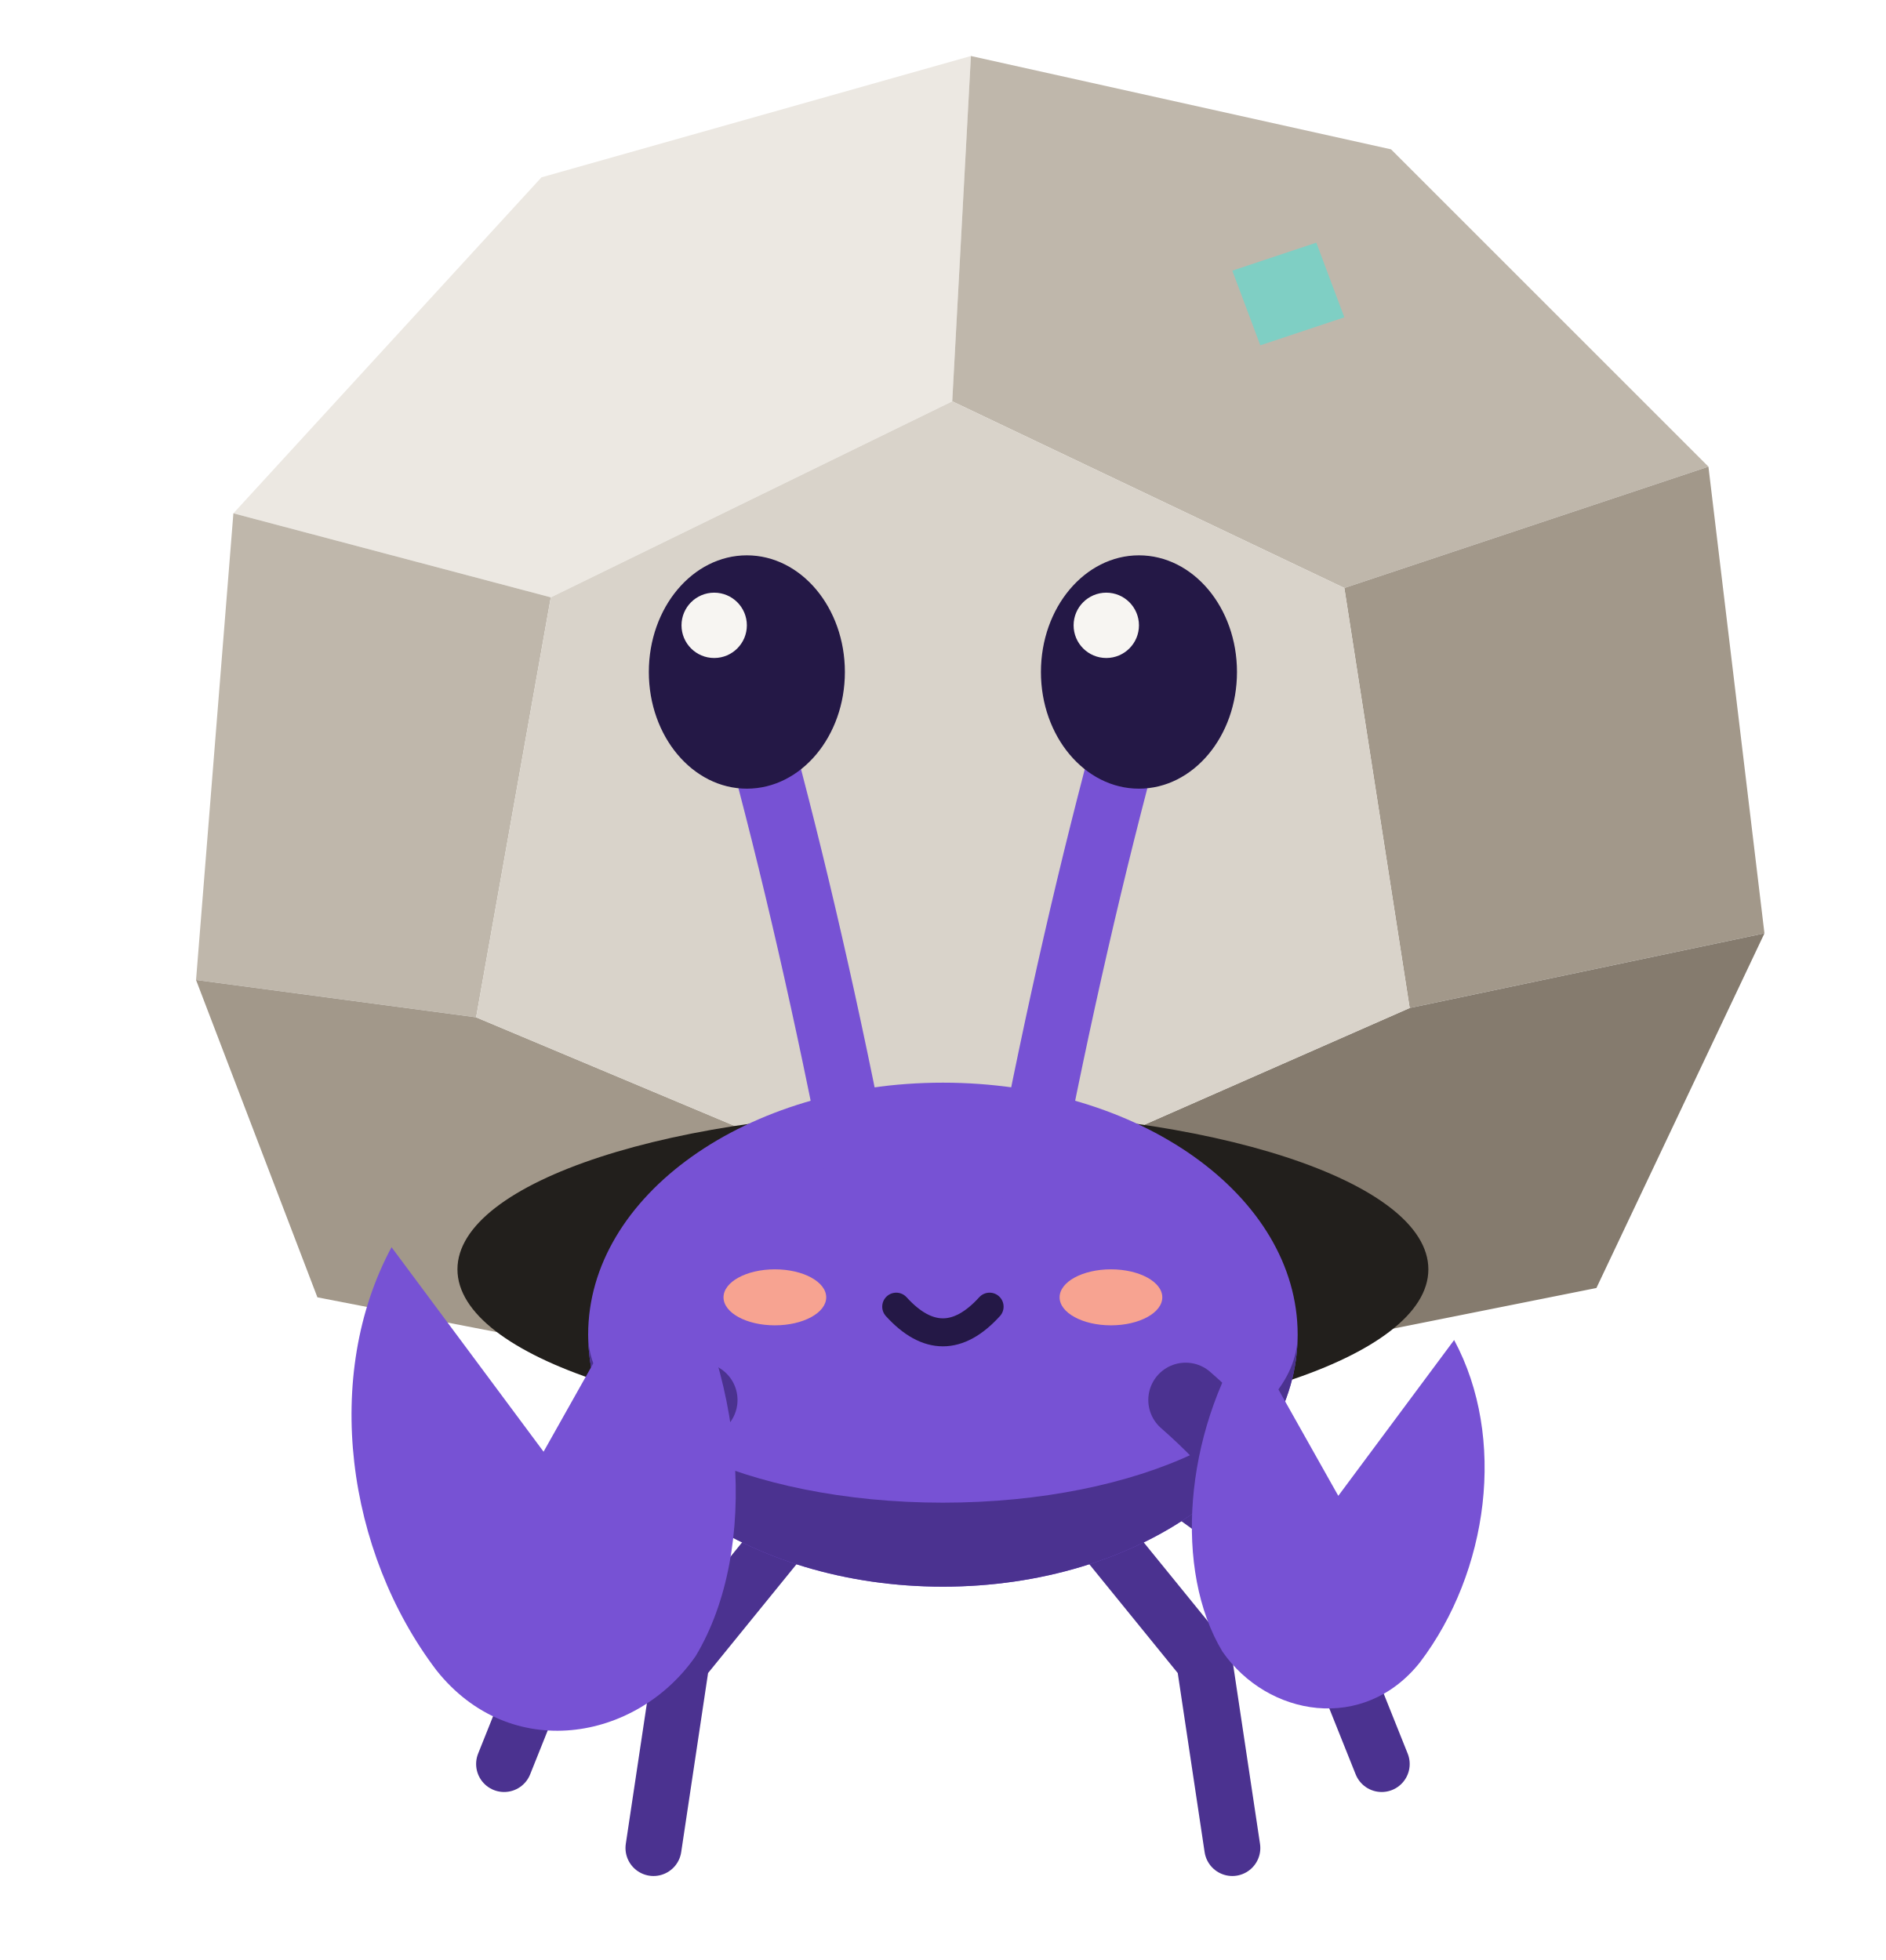
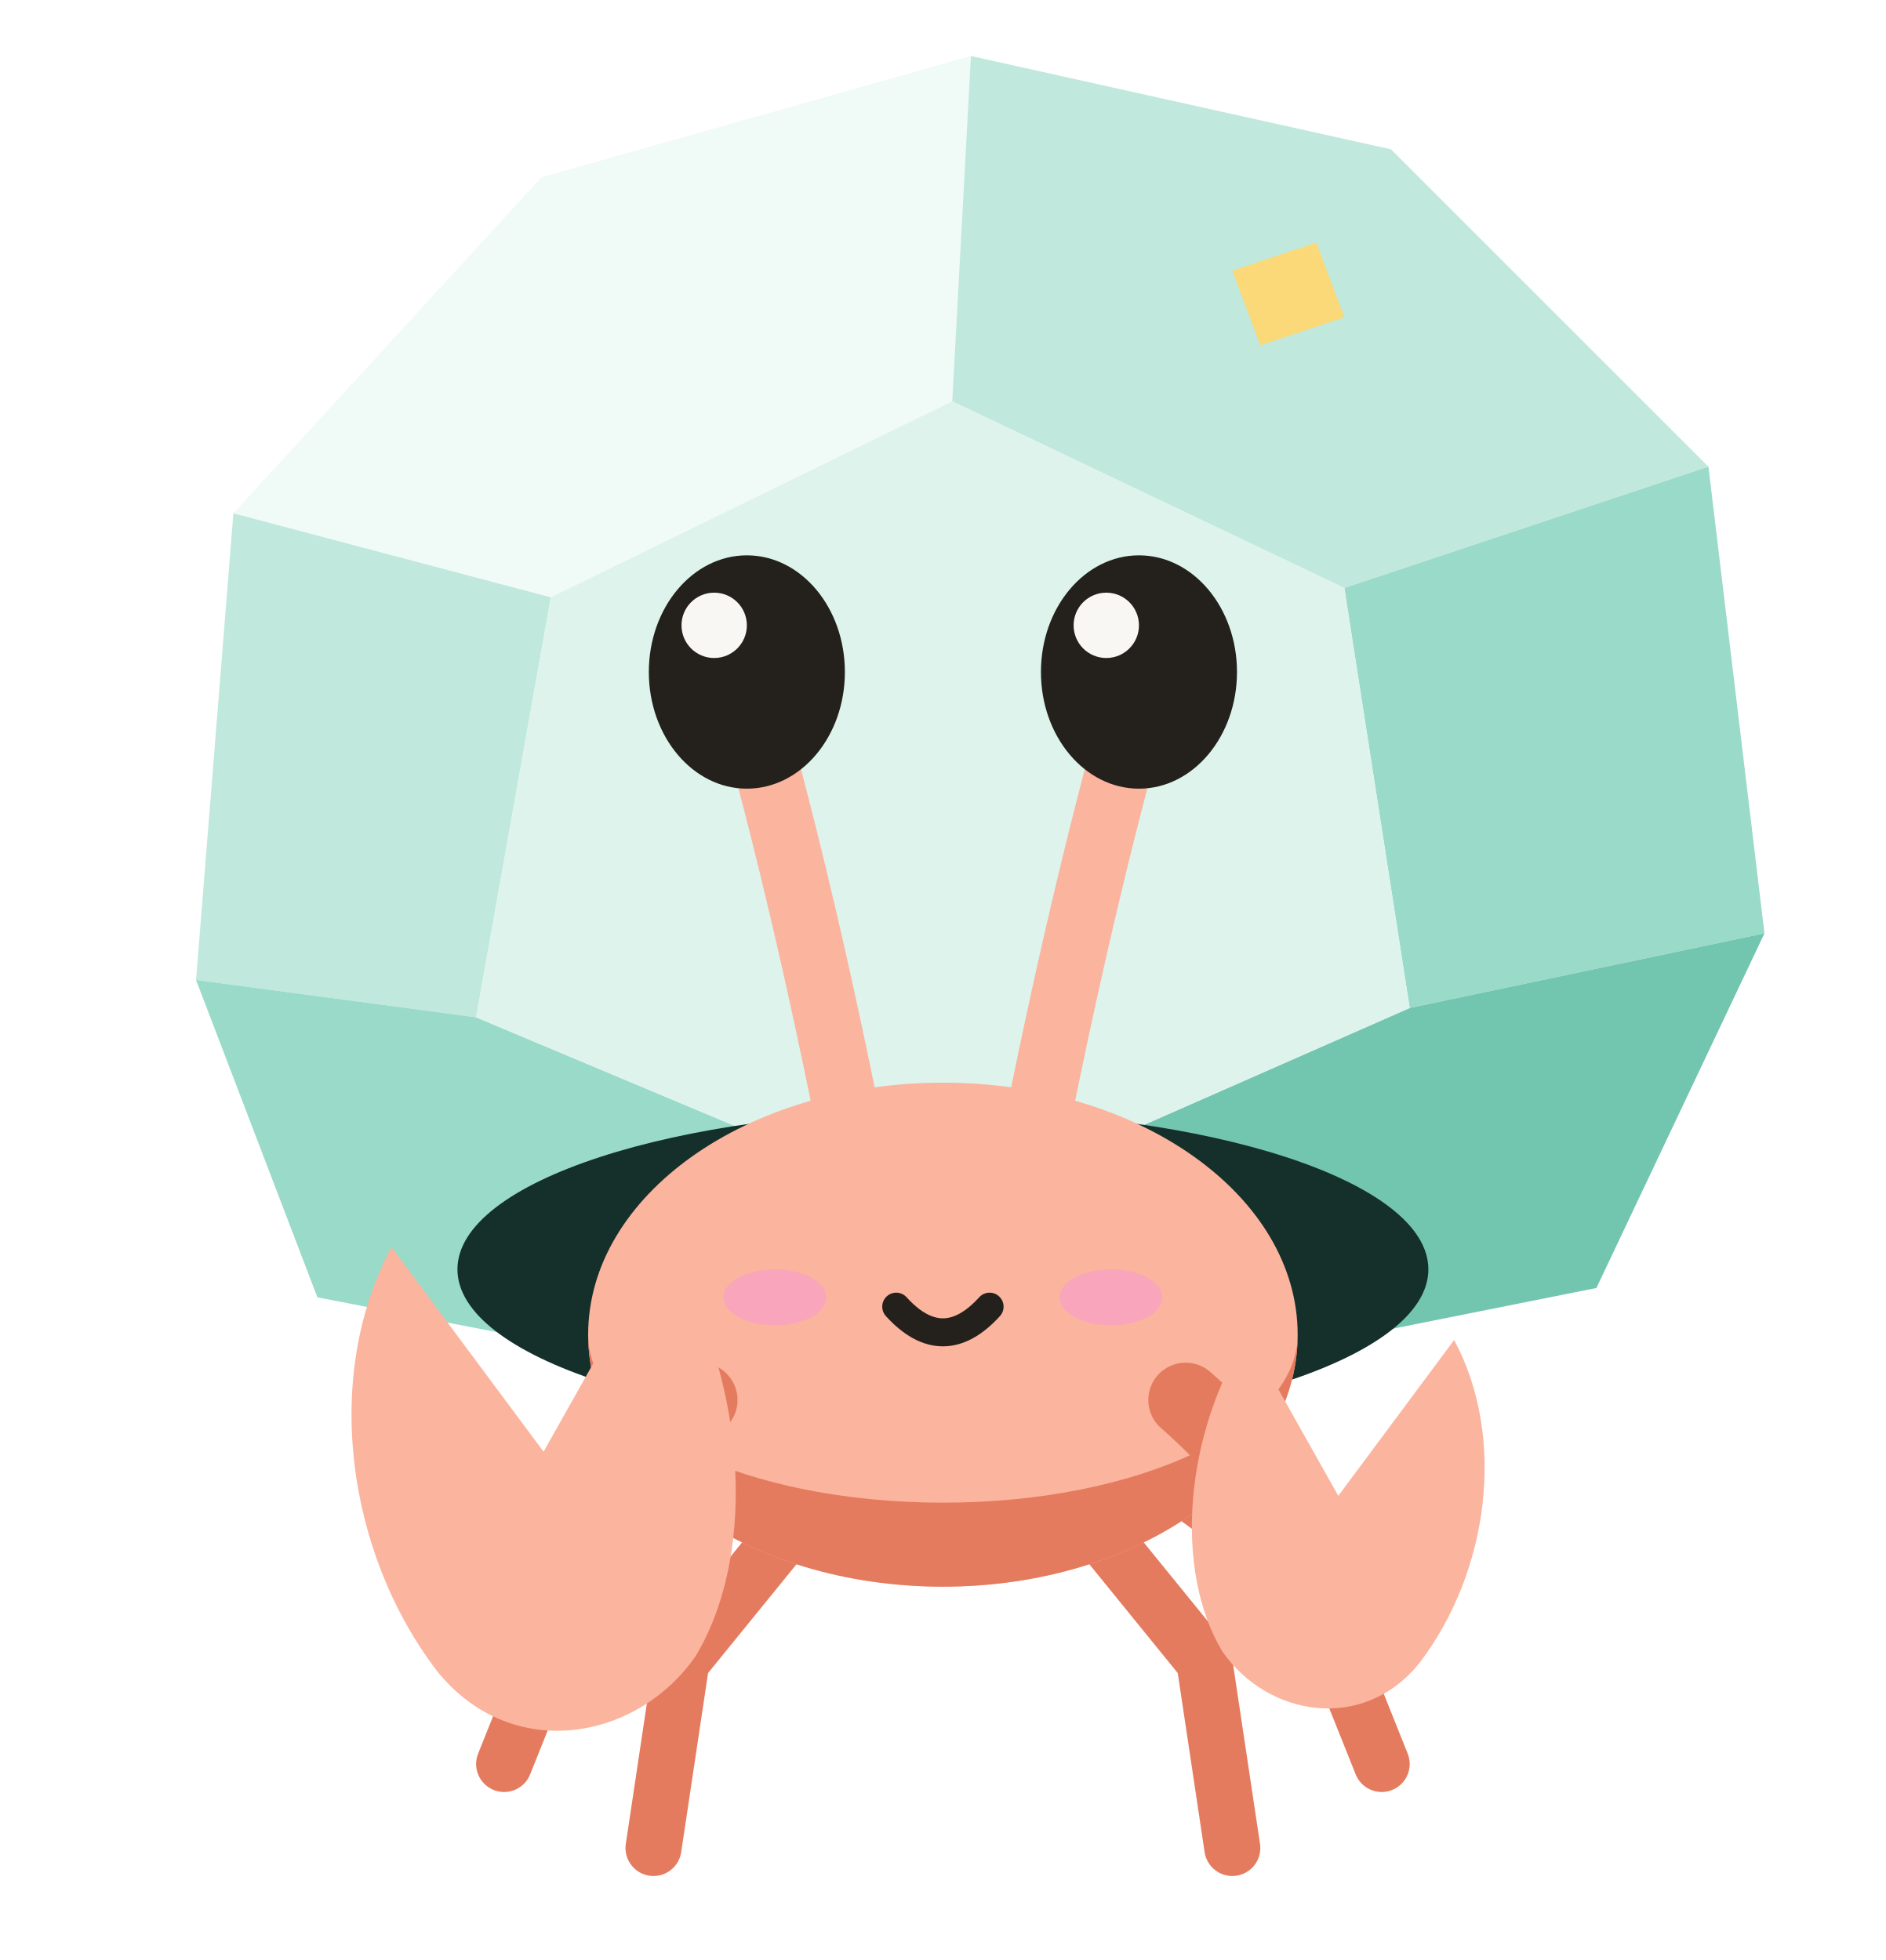
<svg xmlns="http://www.w3.org/2000/svg" viewBox="54 40 404 420" width="404" height="420">
  <g id="shell-stone">
-     <polygon points="104,150 170,78 262,52 258,126 172,168" fill="#ECE8E2" />
-     <polygon points="262,52 352,72 420,140 342,166 258,126" fill="#BFB7AB" />
-     <polygon points="96,250 104,150 172,168 156,258" fill="#BFB7AB" />
-     <polygon points="420,140 432,240 356,256 342,166" fill="#A2988A" />
-     <polygon points="432,240 396,316 256,344 256,300 356,256" fill="#857B6E" />
-     <polygon points="256,344 122,318 96,250 156,258 256,300" fill="#A2988A" />
-     <polygon points="172,168 258,126 342,166 356,256 256,300 156,258" fill="#D9D3CA" />
-     <polygon points="318,98 336,92 342,108 324,114" fill="#7FCFC4" />
-     <ellipse cx="256" cy="312" rx="104" ry="34" fill="#221F1C" />
+     <polygon points="104,150 170,78 262,52 258,126 172,168" fill="#F0FAF7" />
+     <polygon points="262,52 352,72 420,140 342,166 258,126" fill="#C0E8DC" />
+     <polygon points="96,250 104,150 172,168 156,258" fill="#C0E8DC" />
+     <polygon points="420,140 432,240 356,256 342,166" fill="#9ADAC8" />
+     <polygon points="432,240 396,316 256,344 256,300 356,256" fill="#72C5AF" />
+     <polygon points="256,344 122,318 96,250 156,258 256,300" fill="#9ADAC8" />
+     <polygon points="172,168 258,126 342,166 356,256 256,300 156,258" fill="#DDF3EC" />
+     <polygon points="318,98 336,92 342,108 324,114" fill="#FBD878" />
+     <ellipse cx="256" cy="312" rx="104" ry="34" fill="#15302B" />
  </g>
  <g id="legs-stand">
-     <g fill="none" stroke-width="12" stroke-linecap="round" stroke-linejoin="round" stroke="#4B3290">
+     <g fill="none" stroke-width="12" stroke-linecap="round" stroke-linejoin="round" stroke="#E57B5E">
      <path d="M214,352 L178,378 L162,418" />
      <path d="M226,364 L200,396 L194,436" />
      <path d="M298,352 L334,378 L350,418" />
      <path d="M286,364 L312,396 L318,436" />
    </g>
  </g>
  <g id="body-base">
-     <ellipse cx="256" cy="326" rx="76" ry="54" fill="#7752D4" />
-     <path d="M180,326 A76,54 0 0 0 332,326 A76,36 0 0 1 180,326 Z" fill="#4B3290" />
+     <ellipse cx="256" cy="326" rx="76" ry="54" fill="#FBB49E" />
+     <path d="M180,326 A76,54 0 0 0 332,326 A76,36 0 0 1 180,326 Z" fill="#E57B5E" />
  </g>
  <g id="stalks-up">
-     <g fill="none" stroke-width="14" stroke-linecap="round" stroke="#7752D4">
+     <g fill="none" stroke-width="14" stroke-linecap="round" stroke="#FBB49E">
      <path d="M238,292 Q228,240 216,196" />
      <path d="M274,292 Q284,240 296,196" />
    </g>
  </g>
  <g id="eyes-open">
-     <ellipse cx="214" cy="184" rx="21" ry="25" fill="#241846" />
-     <ellipse cx="298" cy="184" rx="21" ry="25" fill="#241846" />
-     <circle cx="207" cy="174" r="7" fill="#F7F5F2" />
-     <circle cx="291" cy="174" r="7" fill="#F7F5F2" />
+     <ellipse cx="214" cy="184" rx="21" ry="25" fill="#24211D" />
+     <ellipse cx="298" cy="184" rx="21" ry="25" fill="#24211D" />
+     <circle cx="207" cy="174" r="7" fill="#F9F7F4" />
+     <circle cx="291" cy="174" r="7" fill="#F9F7F4" />
  </g>
  <g id="cheeks-blush">
-     <ellipse cx="220" cy="318" rx="11" ry="6" fill="#F7A391" />
-     <ellipse cx="292" cy="318" rx="11" ry="6" fill="#F7A391" />
+     <ellipse cx="220" cy="318" rx="11" ry="6" fill="#F9A5BC" />
+     <ellipse cx="292" cy="318" rx="11" ry="6" fill="#F9A5BC" />
  </g>
  <g id="mouth-smile">
-     <path fill="none" stroke-width="6" stroke-linecap="round" d="M246,320 Q256,331 266,320" stroke="#241846" />
+     <path fill="none" stroke-width="6" stroke-linecap="round" d="M246,320 Q256,331 266,320" stroke="#24211D" />
  </g>
  <g id="claws-rest">
-     <g fill="none" stroke-width="16" stroke-linecap="round" stroke="#4B3290">
+     <g fill="none" stroke-width="16" stroke-linecap="round" stroke="#E57B5E">
      <path d="M204,340 Q186,354 178,368" />
      <path d="M308,340 Q324,354 332,370" />
    </g>
-     <path transform="translate(174,374) rotate(-14) scale(1.05)" d="M-30,16 C-42,-12 -38,-48 -18,-70 L2,-22 L36,-58 C46,-28 40,8 22,26 C6,40 -20,38 -30,16 Z" fill="#7752D4" />
-     <path transform="translate(338,378) rotate(14) scale(-0.8,0.8)" d="M-30,16 C-42,-12 -38,-48 -18,-70 L2,-22 L36,-58 C46,-28 40,8 22,26 C6,40 -20,38 -30,16 Z" fill="#7752D4" />
+     <path transform="translate(174,374) rotate(-14) scale(1.05)" d="M-30,16 C-42,-12 -38,-48 -18,-70 L2,-22 L36,-58 C46,-28 40,8 22,26 C6,40 -20,38 -30,16 Z" fill="#FBB49E" />
+     <path transform="translate(338,378) rotate(14) scale(-0.8,0.8)" d="M-30,16 C-42,-12 -38,-48 -18,-70 L2,-22 L36,-58 C46,-28 40,8 22,26 C6,40 -20,38 -30,16 Z" fill="#FBB49E" />
  </g>
</svg>
